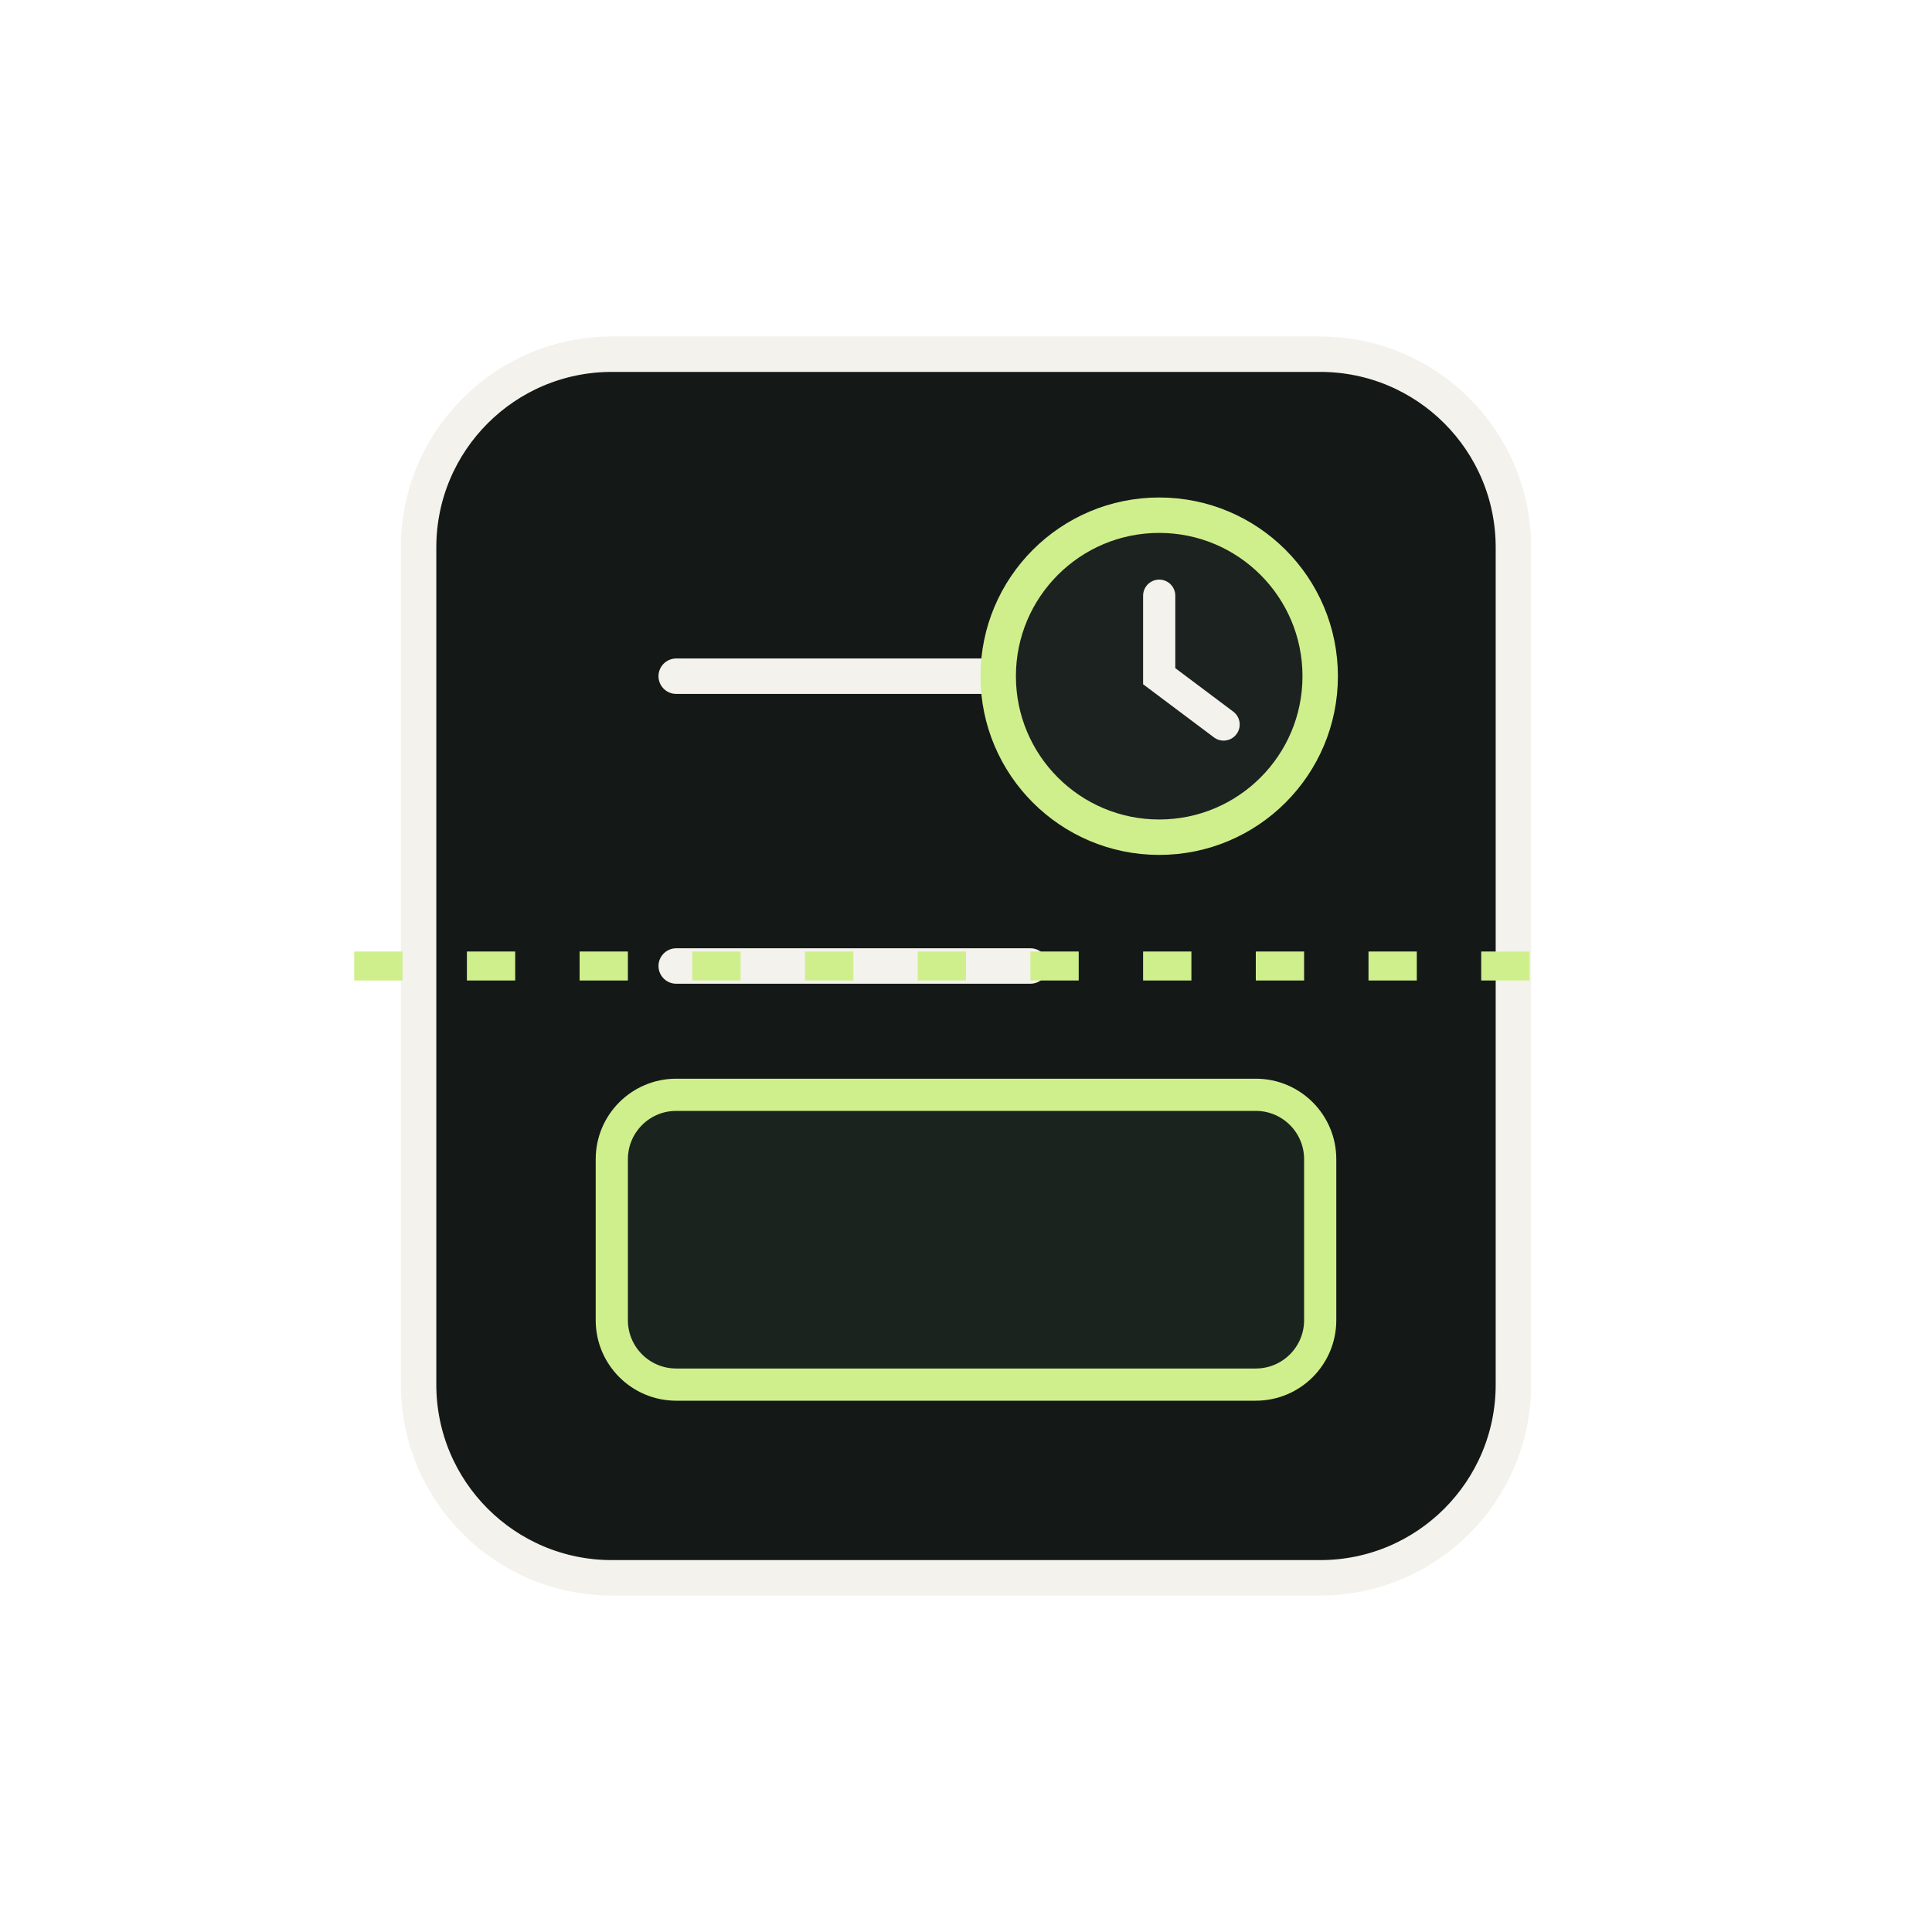
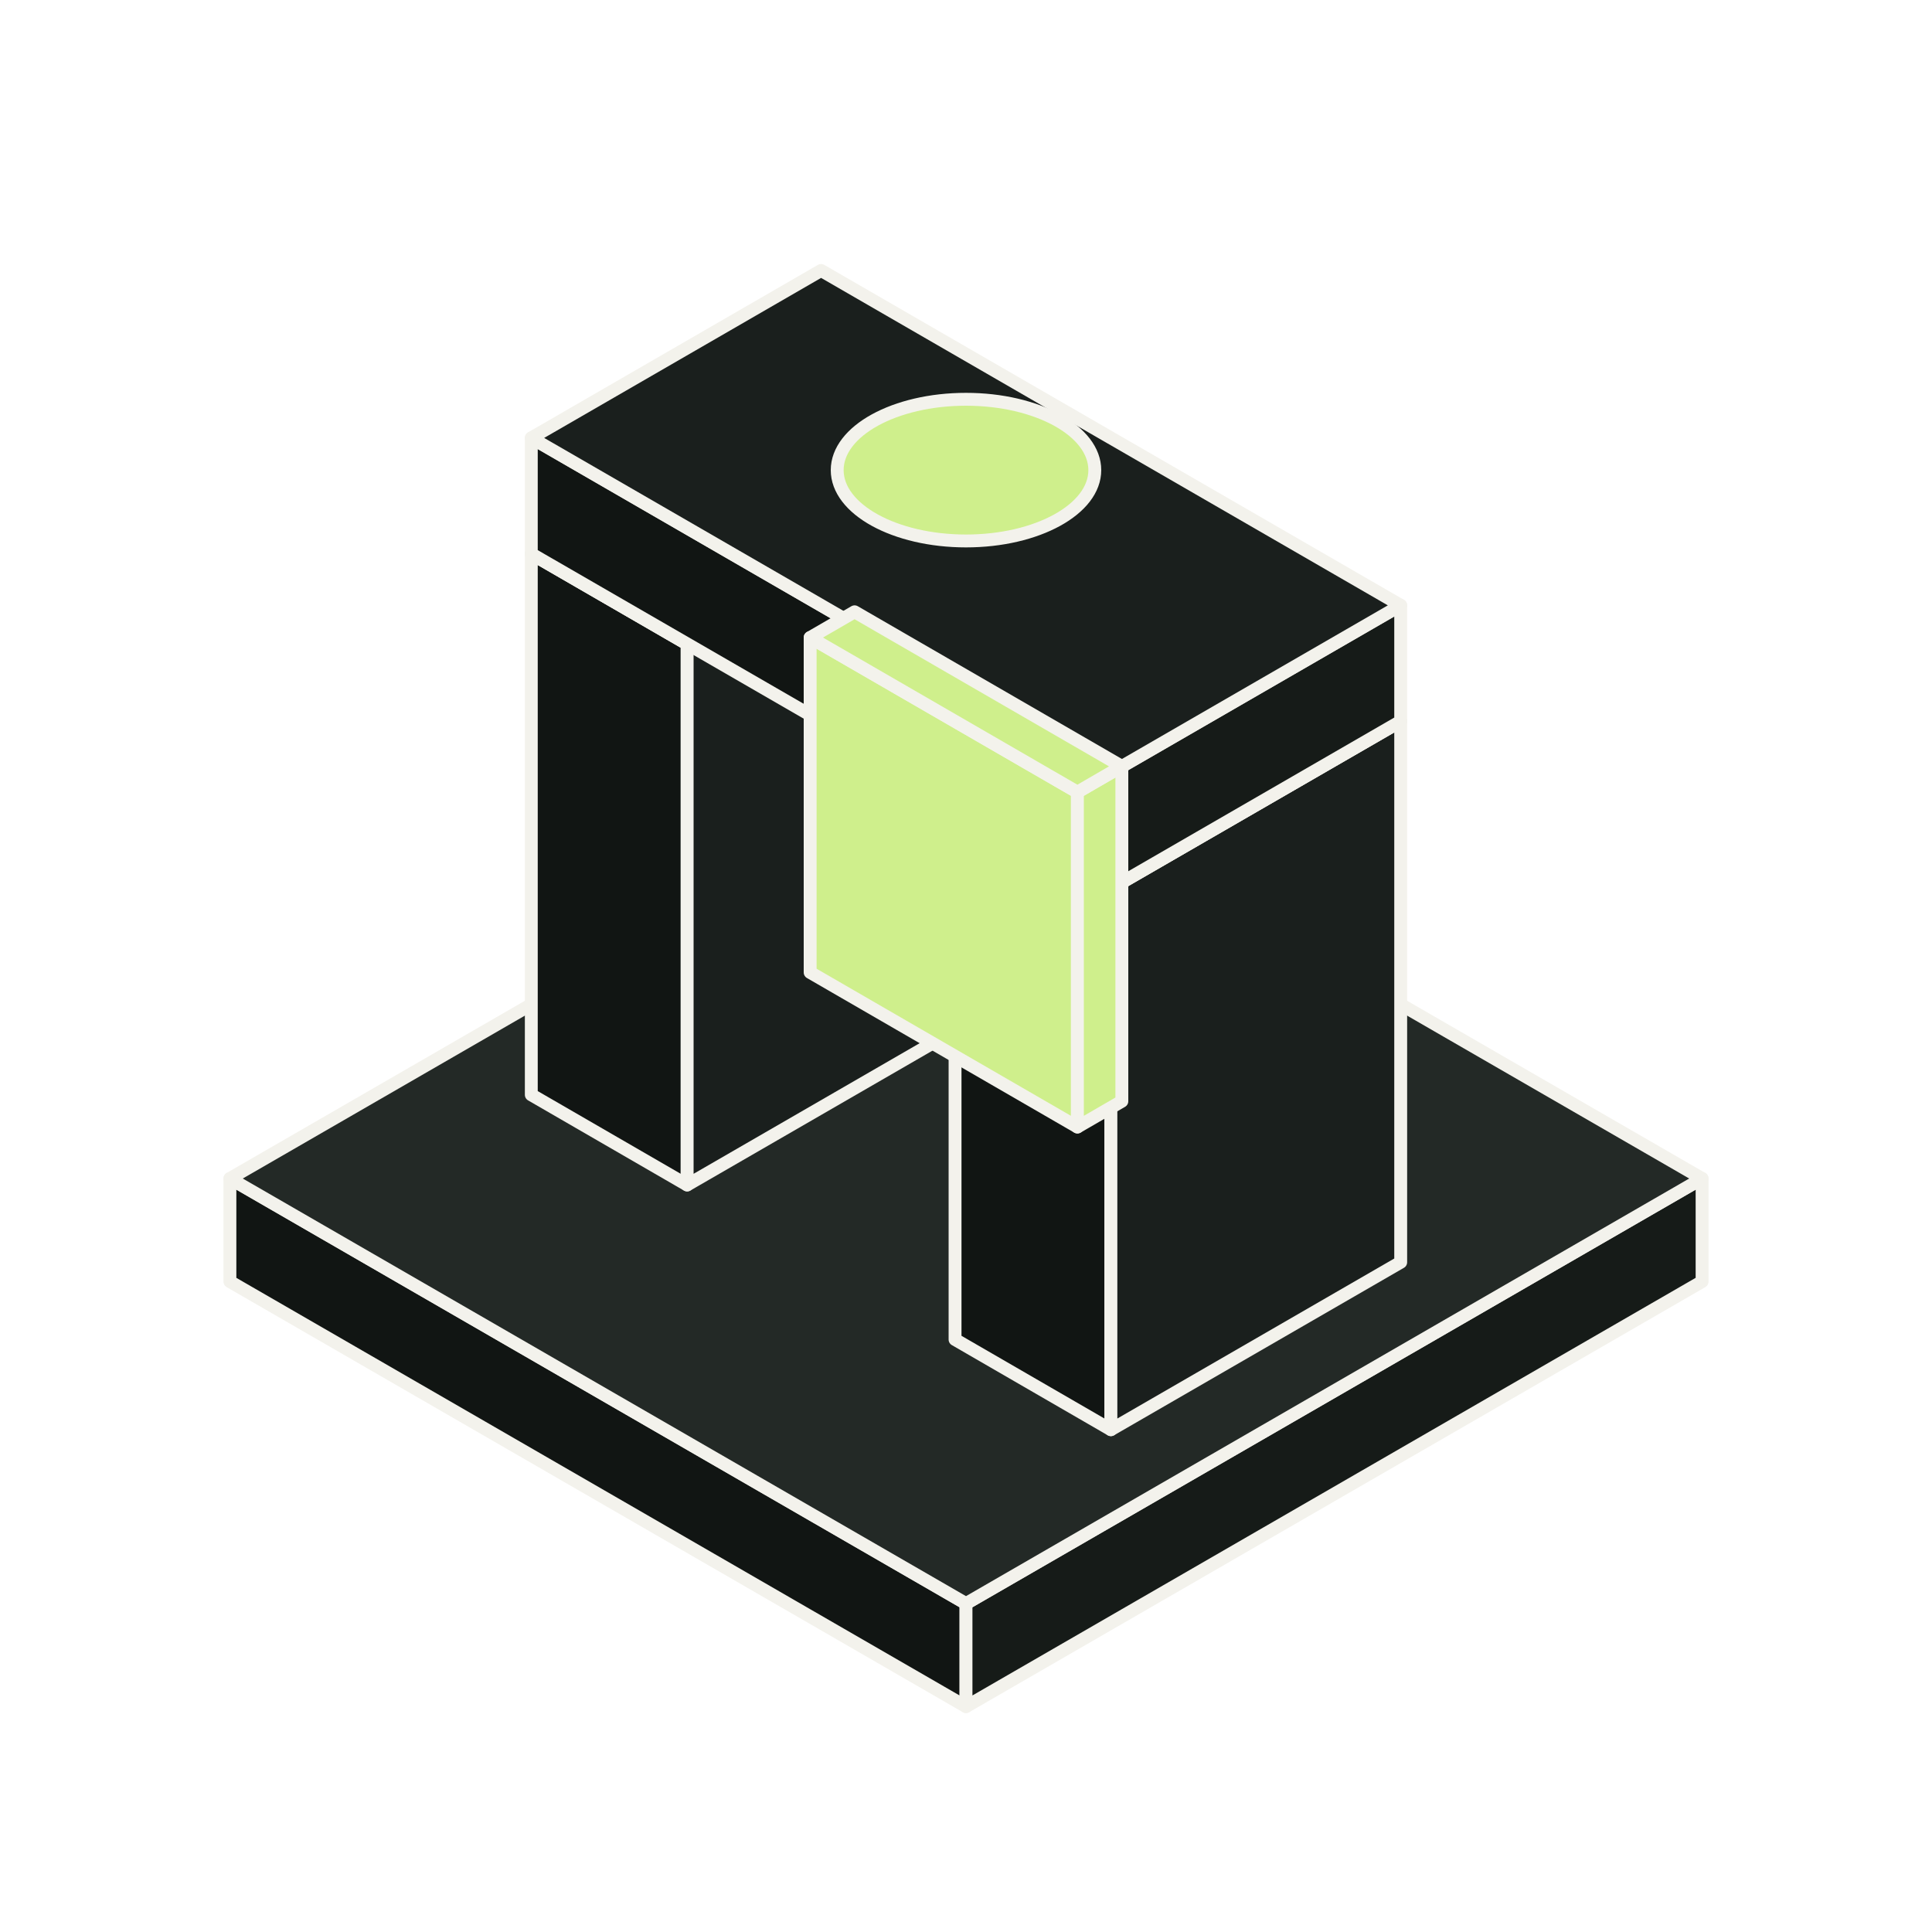
- <svg xmlns="http://www.w3.org/2000/svg" viewBox="0 0 120 120" fill="none">
-   <rect x="26" y="22" width="68" height="76" rx="12" fill="#141917" stroke="#F3F2EC" stroke-width="2.2" />
-   <path d="M42 42 H78 M42 60 H64" stroke="#F3F2EC" stroke-width="2.2" stroke-linecap="round" />
-   <rect x="38" y="68" width="44" height="18" rx="4" fill="#1A231E" stroke="#CFEF8C" stroke-width="2" />
-   <circle cx="72" cy="42" r="10" fill="#1C221F" stroke="#CFEF8C" stroke-width="2.2" />
-   <path d="M72 37 V42 L76 45" fill="none" stroke="#F3F2EC" stroke-width="2" stroke-linecap="round" />
-   <line x1="22" y1="60" x2="98" y2="60" stroke="#CFEF8C" stroke-width="1.8" stroke-dasharray="3 4" />
+ <svg xmlns="http://www.w3.org/2000/svg" viewBox="0 0 300 300" fill="none">
+   <polygon points="35.7,199.0 150.0,265.0 150.0,249.0 35.7,183.0" fill="#111513" stroke="#F3F2EC" stroke-width="2" stroke-linejoin="round" />
+   <polygon points="264.3,199.0 150.0,265.0 150.0,249.0 264.3,183.0" fill="#161B18" stroke="#F3F2EC" stroke-width="2" stroke-linejoin="round" />
+   <polygon points="150.0,117.0 264.3,183.0 150.0,249.0 35.7,183.0" fill="#232926" stroke="#F3F2EC" stroke-width="2" stroke-linejoin="round" />
+   <polygon points="82.5,170.0 106.7,184.0 106.7,100.0 82.5,86.0" fill="#111513" stroke="#F3F2EC" stroke-width="2" stroke-linejoin="round" />
+   <polygon points="151.7,158.0 106.7,184.0 106.7,100.0 151.7,74.0" fill="#1A1F1D" stroke="#F3F2EC" stroke-width="2" stroke-linejoin="round" />
+   <polygon points="127.5,60.0 151.7,74.0 106.7,100.0 82.5,86.0" fill="#232926" stroke="#F3F2EC" stroke-width="2" stroke-linejoin="round" />
+   <polygon points="148.3,208.0 172.5,222.0 172.5,138.0 148.3,124.0" fill="#111513" stroke="#F3F2EC" stroke-width="2" stroke-linejoin="round" />
+   <polygon points="217.5,196.0 172.5,222.0 172.5,138.0 217.5,112.0" fill="#1A1F1D" stroke="#F3F2EC" stroke-width="2" stroke-linejoin="round" />
+   <polygon points="193.3,98.0 217.5,112.0 172.5,138.0 148.3,124.0" fill="#232926" stroke="#F3F2EC" stroke-width="2" stroke-linejoin="round" />
+   <polygon points="82.5,86.0 172.5,138.0 172.5,120.0 82.5,68.0" fill="#111513" stroke="#F3F2EC" stroke-width="2" stroke-linejoin="round" />
+   <polygon points="217.5,112.0 172.5,138.0 172.5,120.0 217.5,94.0" fill="#161B18" stroke="#F3F2EC" stroke-width="2" stroke-linejoin="round" />
+   <polygon points="127.5,42.0 217.5,94.0 172.5,120.0 82.5,68.0" fill="#1A1F1D" stroke="#F3F2EC" stroke-width="2" stroke-linejoin="round" />
+   <polygon points="125.8,151.0 167.3,175.0 167.3,123.0 125.8,99.0" fill="#CFEF8C" stroke="#F3F2EC" stroke-width="2" stroke-linejoin="round" />
+   <polygon points="174.2,171.0 167.3,175.0 167.3,123.0 174.2,119.0" fill="#CFEF8C" stroke="#F3F2EC" stroke-width="2" stroke-linejoin="round" />
+   <polygon points="132.7,95.0 174.2,119.0 167.3,123.0 125.8,99.0" fill="#CFEF8C" stroke="#F3F2EC" stroke-width="2" stroke-linejoin="round" />
+   <ellipse cx="150.0" cy="73.0" rx="20.0" ry="11.0" fill="#CFEF8C" stroke="#F3F2EC" stroke-width="2" />
</svg>
